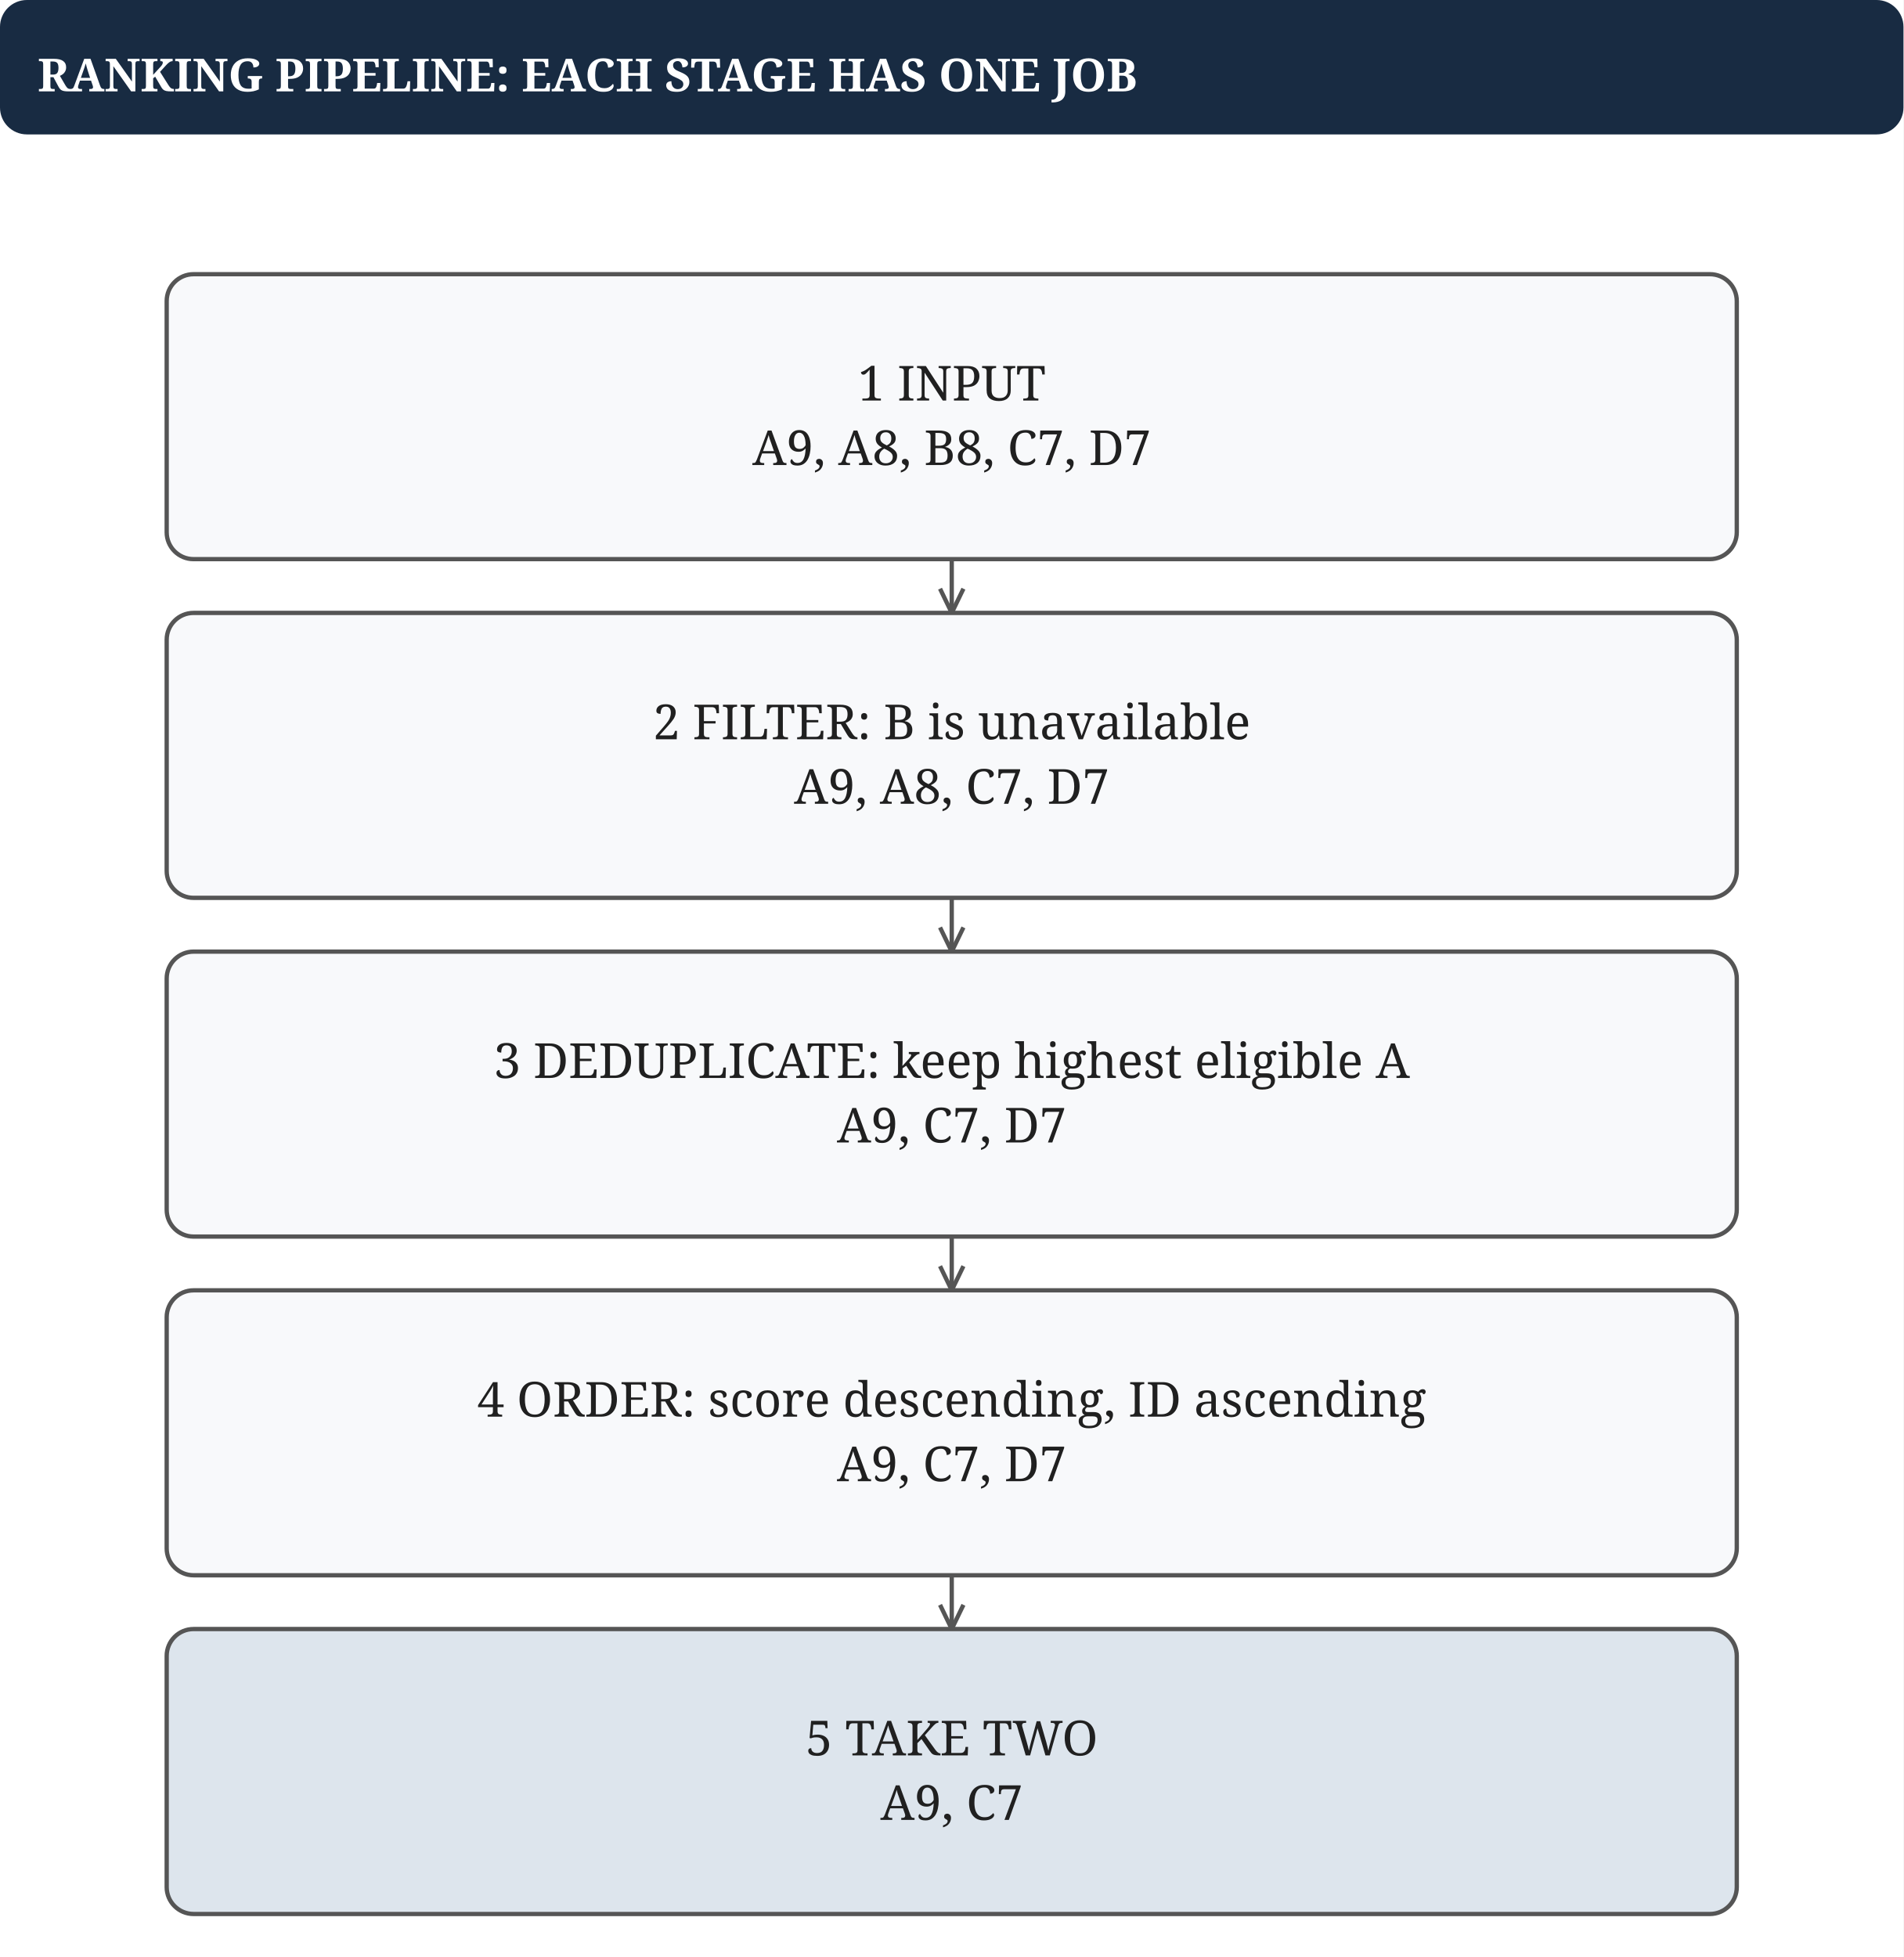
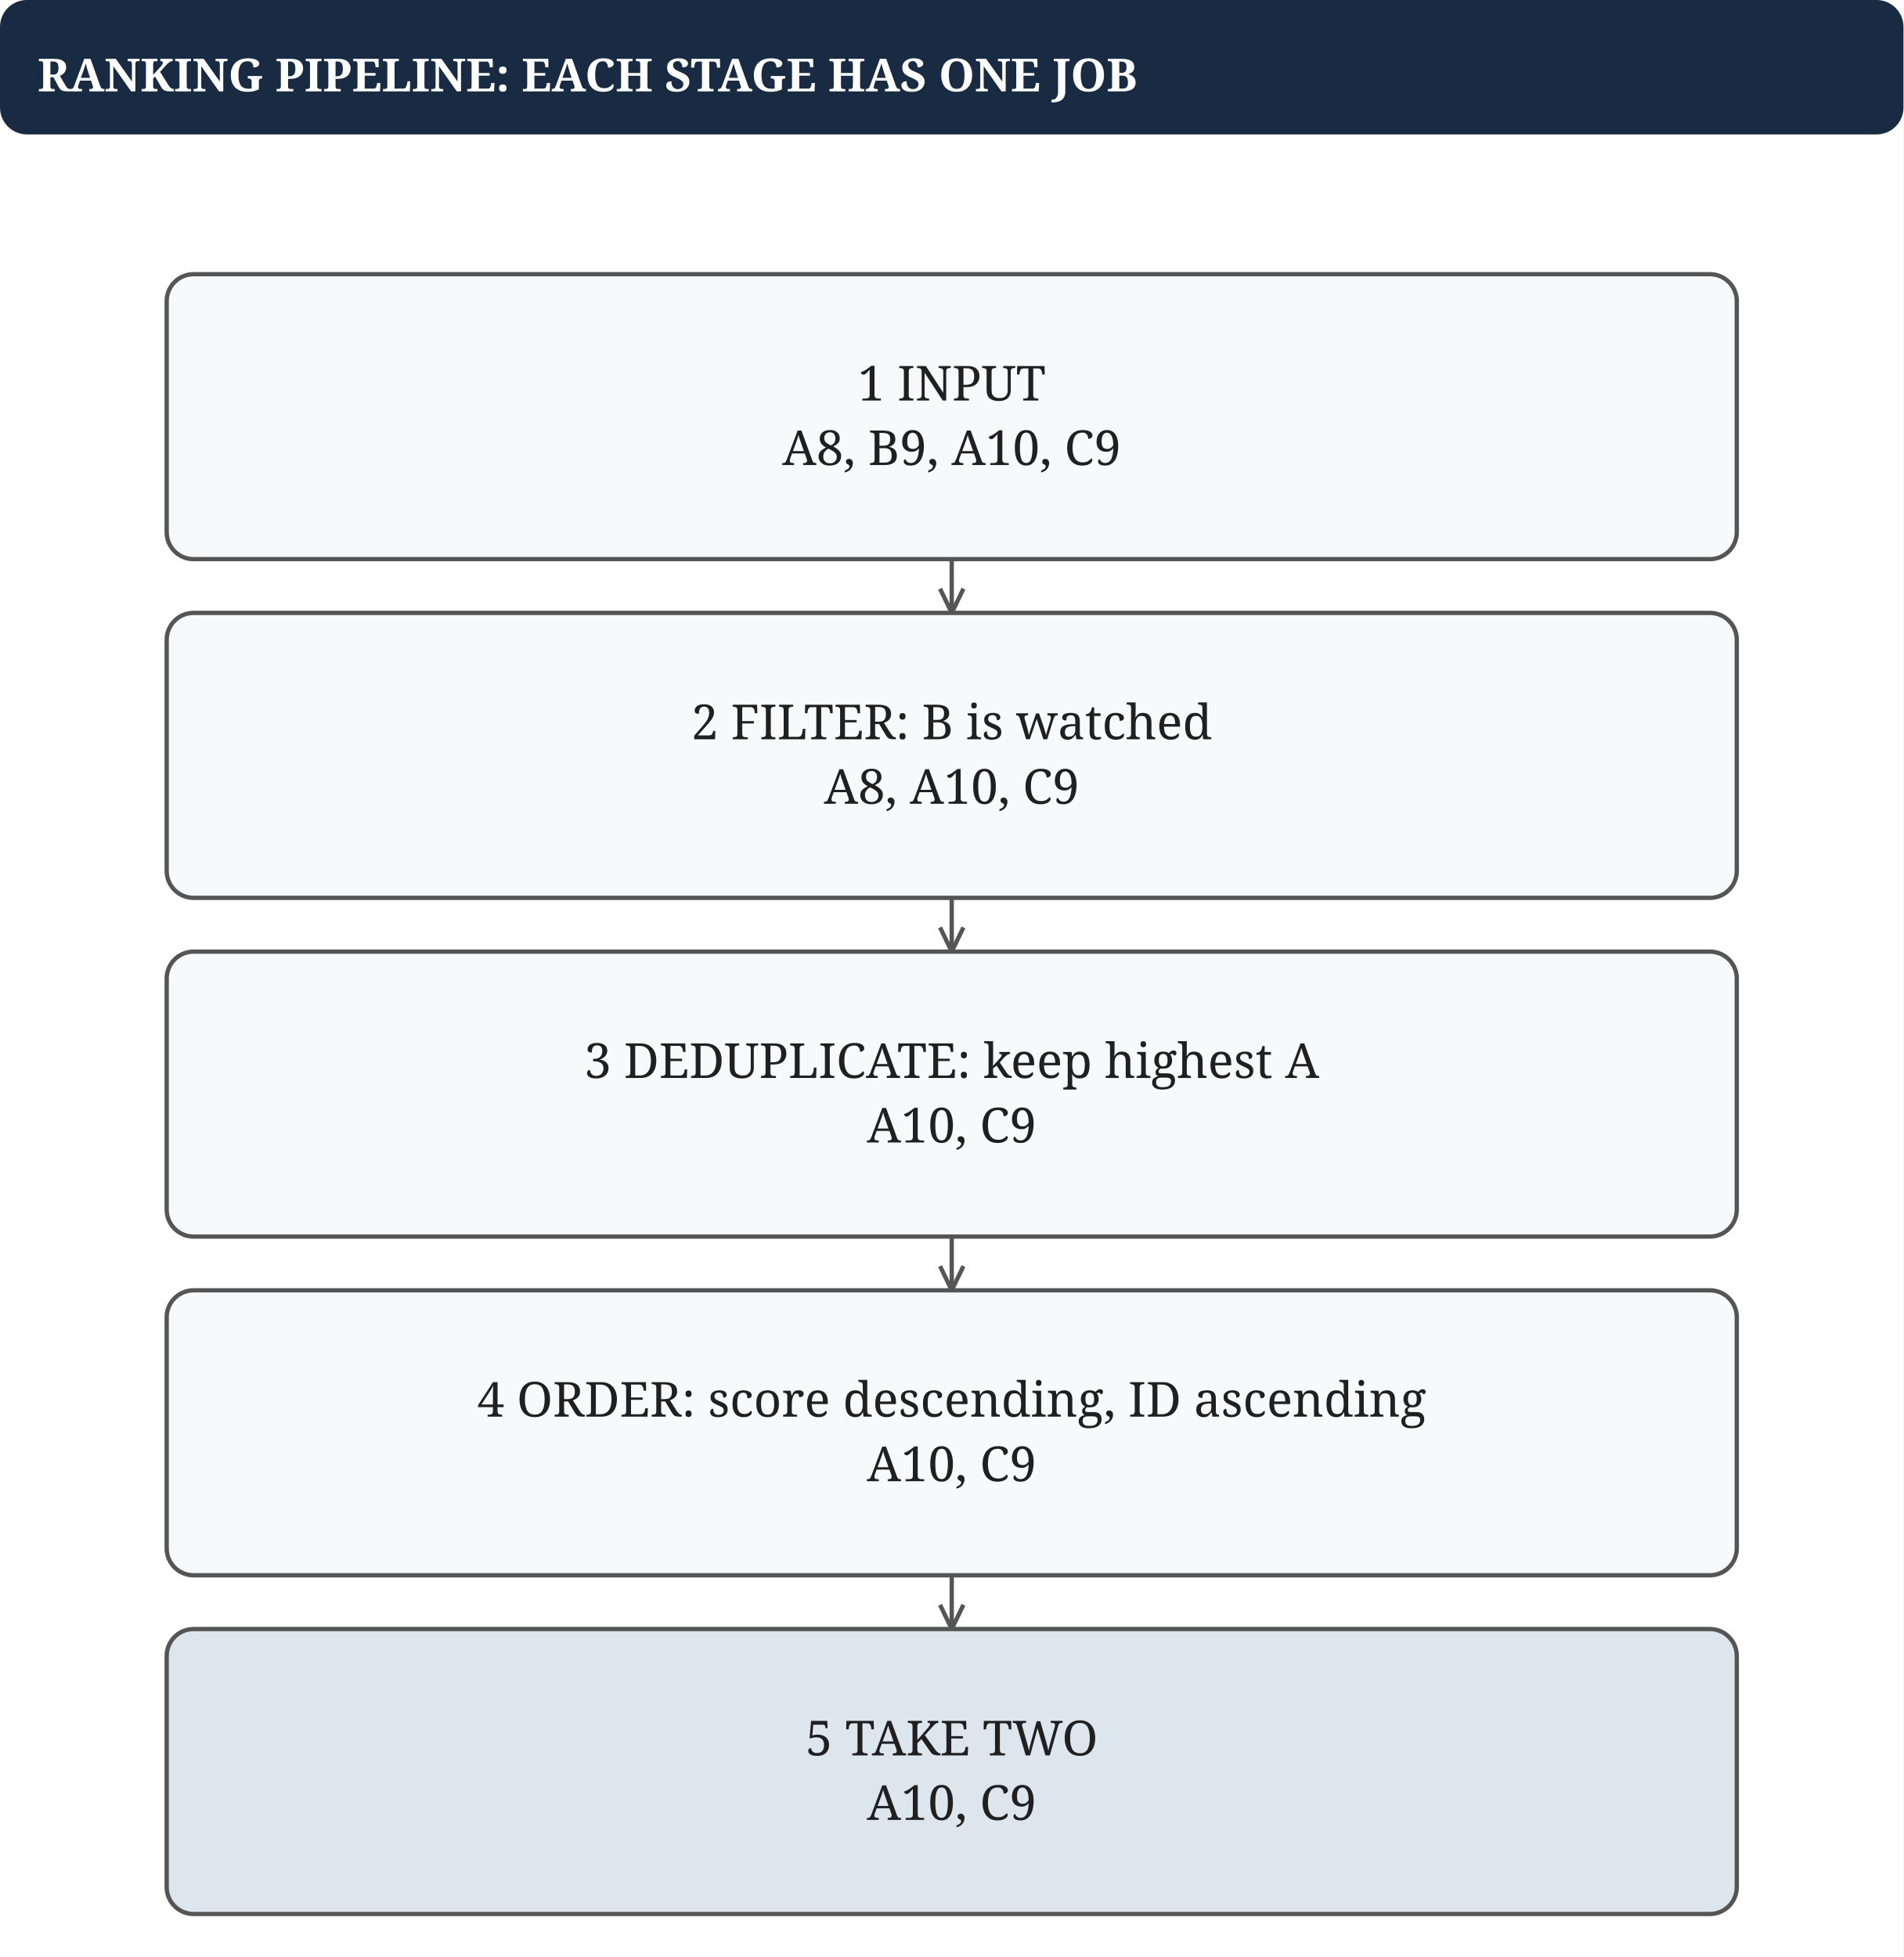
<svg xmlns="http://www.w3.org/2000/svg" viewBox="0 0 354 364" role="img">
  <rect width="100%" height="100%" fill="white" />
  <rect x="0" y="0" width="354" height="25" rx="5" fill="#182b42" stroke="none" stroke-width="0.8" />
  <text x="7" y="17" text-anchor="start" fill="#ffffff" font-family="Georgia, serif" font-weight="bold" font-size="8.5">RANKING PIPELINE: EACH STAGE HAS ONE JOB</text>
  <line x1="177.0" y1="104.0" x2="177.0" y2="114.0" stroke="#555555" stroke-width="0.8" />
  <line x1="177.0" y1="114.0" x2="179.175" y2="109.498" stroke="#555555" stroke-width="0.8" />
  <line x1="177.0" y1="114.0" x2="174.825" y2="109.498" stroke="#555555" stroke-width="0.8" />
  <line x1="177.0" y1="167.0" x2="177.0" y2="177.0" stroke="#555555" stroke-width="0.8" />
  <line x1="177.0" y1="177.0" x2="179.175" y2="172.498" stroke="#555555" stroke-width="0.8" />
  <line x1="177.0" y1="177.0" x2="174.825" y2="172.498" stroke="#555555" stroke-width="0.8" />
  <line x1="177.0" y1="230.0" x2="177.0" y2="240.0" stroke="#555555" stroke-width="0.8" />
  <line x1="177.0" y1="240.0" x2="179.175" y2="235.498" stroke="#555555" stroke-width="0.8" />
  <line x1="177.0" y1="240.0" x2="174.825" y2="235.498" stroke="#555555" stroke-width="0.8" />
  <line x1="177.0" y1="293.0" x2="177.0" y2="303.0" stroke="#555555" stroke-width="0.8" />
  <line x1="177.0" y1="303.0" x2="179.175" y2="298.498" stroke="#555555" stroke-width="0.8" />
  <line x1="177.0" y1="303.0" x2="174.825" y2="298.498" stroke="#555555" stroke-width="0.8" />
  <rect x="31" y="51" width="292" height="53" rx="5" fill="#f8f9fb" stroke="#555555" stroke-width="0.8" />
  <text x="177.0" y="74.5" text-anchor="middle" fill="#202020" font-family="Georgia, serif" font-weight="normal" font-size="9">1  INPUT</text>
-   <text x="177.0" y="86.5" text-anchor="middle" fill="#202020" font-family="Georgia, serif" font-weight="normal" font-size="9">A9, A8, B8, C7, D7</text>
+   <text x="177.0" y="86.5" text-anchor="middle" fill="#202020" font-family="Georgia, serif" font-weight="normal" font-size="9">A8, B9, A10, C9</text>
  <rect x="31" y="114" width="292" height="53" rx="5" fill="#f8f9fb" stroke="#555555" stroke-width="0.8" />
-   <text x="177.0" y="137.5" text-anchor="middle" fill="#202020" font-family="Georgia, serif" font-weight="normal" font-size="9">2  FILTER: B is unavailable</text>
-   <text x="177.0" y="149.5" text-anchor="middle" fill="#202020" font-family="Georgia, serif" font-weight="normal" font-size="9">A9, A8, C7, D7</text>
+   <text x="177.0" y="137.5" text-anchor="middle" fill="#202020" font-family="Georgia, serif" font-weight="normal" font-size="9">2  FILTER: B is watched</text>
+   <text x="177.0" y="149.5" text-anchor="middle" fill="#202020" font-family="Georgia, serif" font-weight="normal" font-size="9">A8, A10, C9</text>
  <rect x="31" y="177" width="292" height="53" rx="5" fill="#f8f9fb" stroke="#555555" stroke-width="0.8" />
-   <text x="177.0" y="200.5" text-anchor="middle" fill="#202020" font-family="Georgia, serif" font-weight="normal" font-size="9">3  DEDUPLICATE: keep highest eligible A</text>
-   <text x="177.0" y="212.5" text-anchor="middle" fill="#202020" font-family="Georgia, serif" font-weight="normal" font-size="9">A9, C7, D7</text>
+   <text x="177.0" y="200.5" text-anchor="middle" fill="#202020" font-family="Georgia, serif" font-weight="normal" font-size="9">3  DEDUPLICATE: keep highest A</text>
+   <text x="177.0" y="212.5" text-anchor="middle" fill="#202020" font-family="Georgia, serif" font-weight="normal" font-size="9">A10, C9</text>
  <rect x="31" y="240" width="292" height="53" rx="5" fill="#f8f9fb" stroke="#555555" stroke-width="0.8" />
  <text x="177.0" y="263.5" text-anchor="middle" fill="#202020" font-family="Georgia, serif" font-weight="normal" font-size="9">4  ORDER: score descending, ID ascending</text>
-   <text x="177.0" y="275.5" text-anchor="middle" fill="#202020" font-family="Georgia, serif" font-weight="normal" font-size="9">A9, C7, D7</text>
+   <text x="177.0" y="275.5" text-anchor="middle" fill="#202020" font-family="Georgia, serif" font-weight="normal" font-size="9">A10, C9</text>
  <rect x="31" y="303" width="292" height="53" rx="5" fill="#dde5ed" stroke="#555555" stroke-width="0.8" />
  <text x="177.0" y="326.5" text-anchor="middle" fill="#202020" font-family="Georgia, serif" font-weight="normal" font-size="9">5  TAKE TWO</text>
-   <text x="177.0" y="338.5" text-anchor="middle" fill="#202020" font-family="Georgia, serif" font-weight="normal" font-size="9">A9, C7</text>
+   <text x="177.0" y="338.5" text-anchor="middle" fill="#202020" font-family="Georgia, serif" font-weight="normal" font-size="9">A10, C9</text>
</svg>
